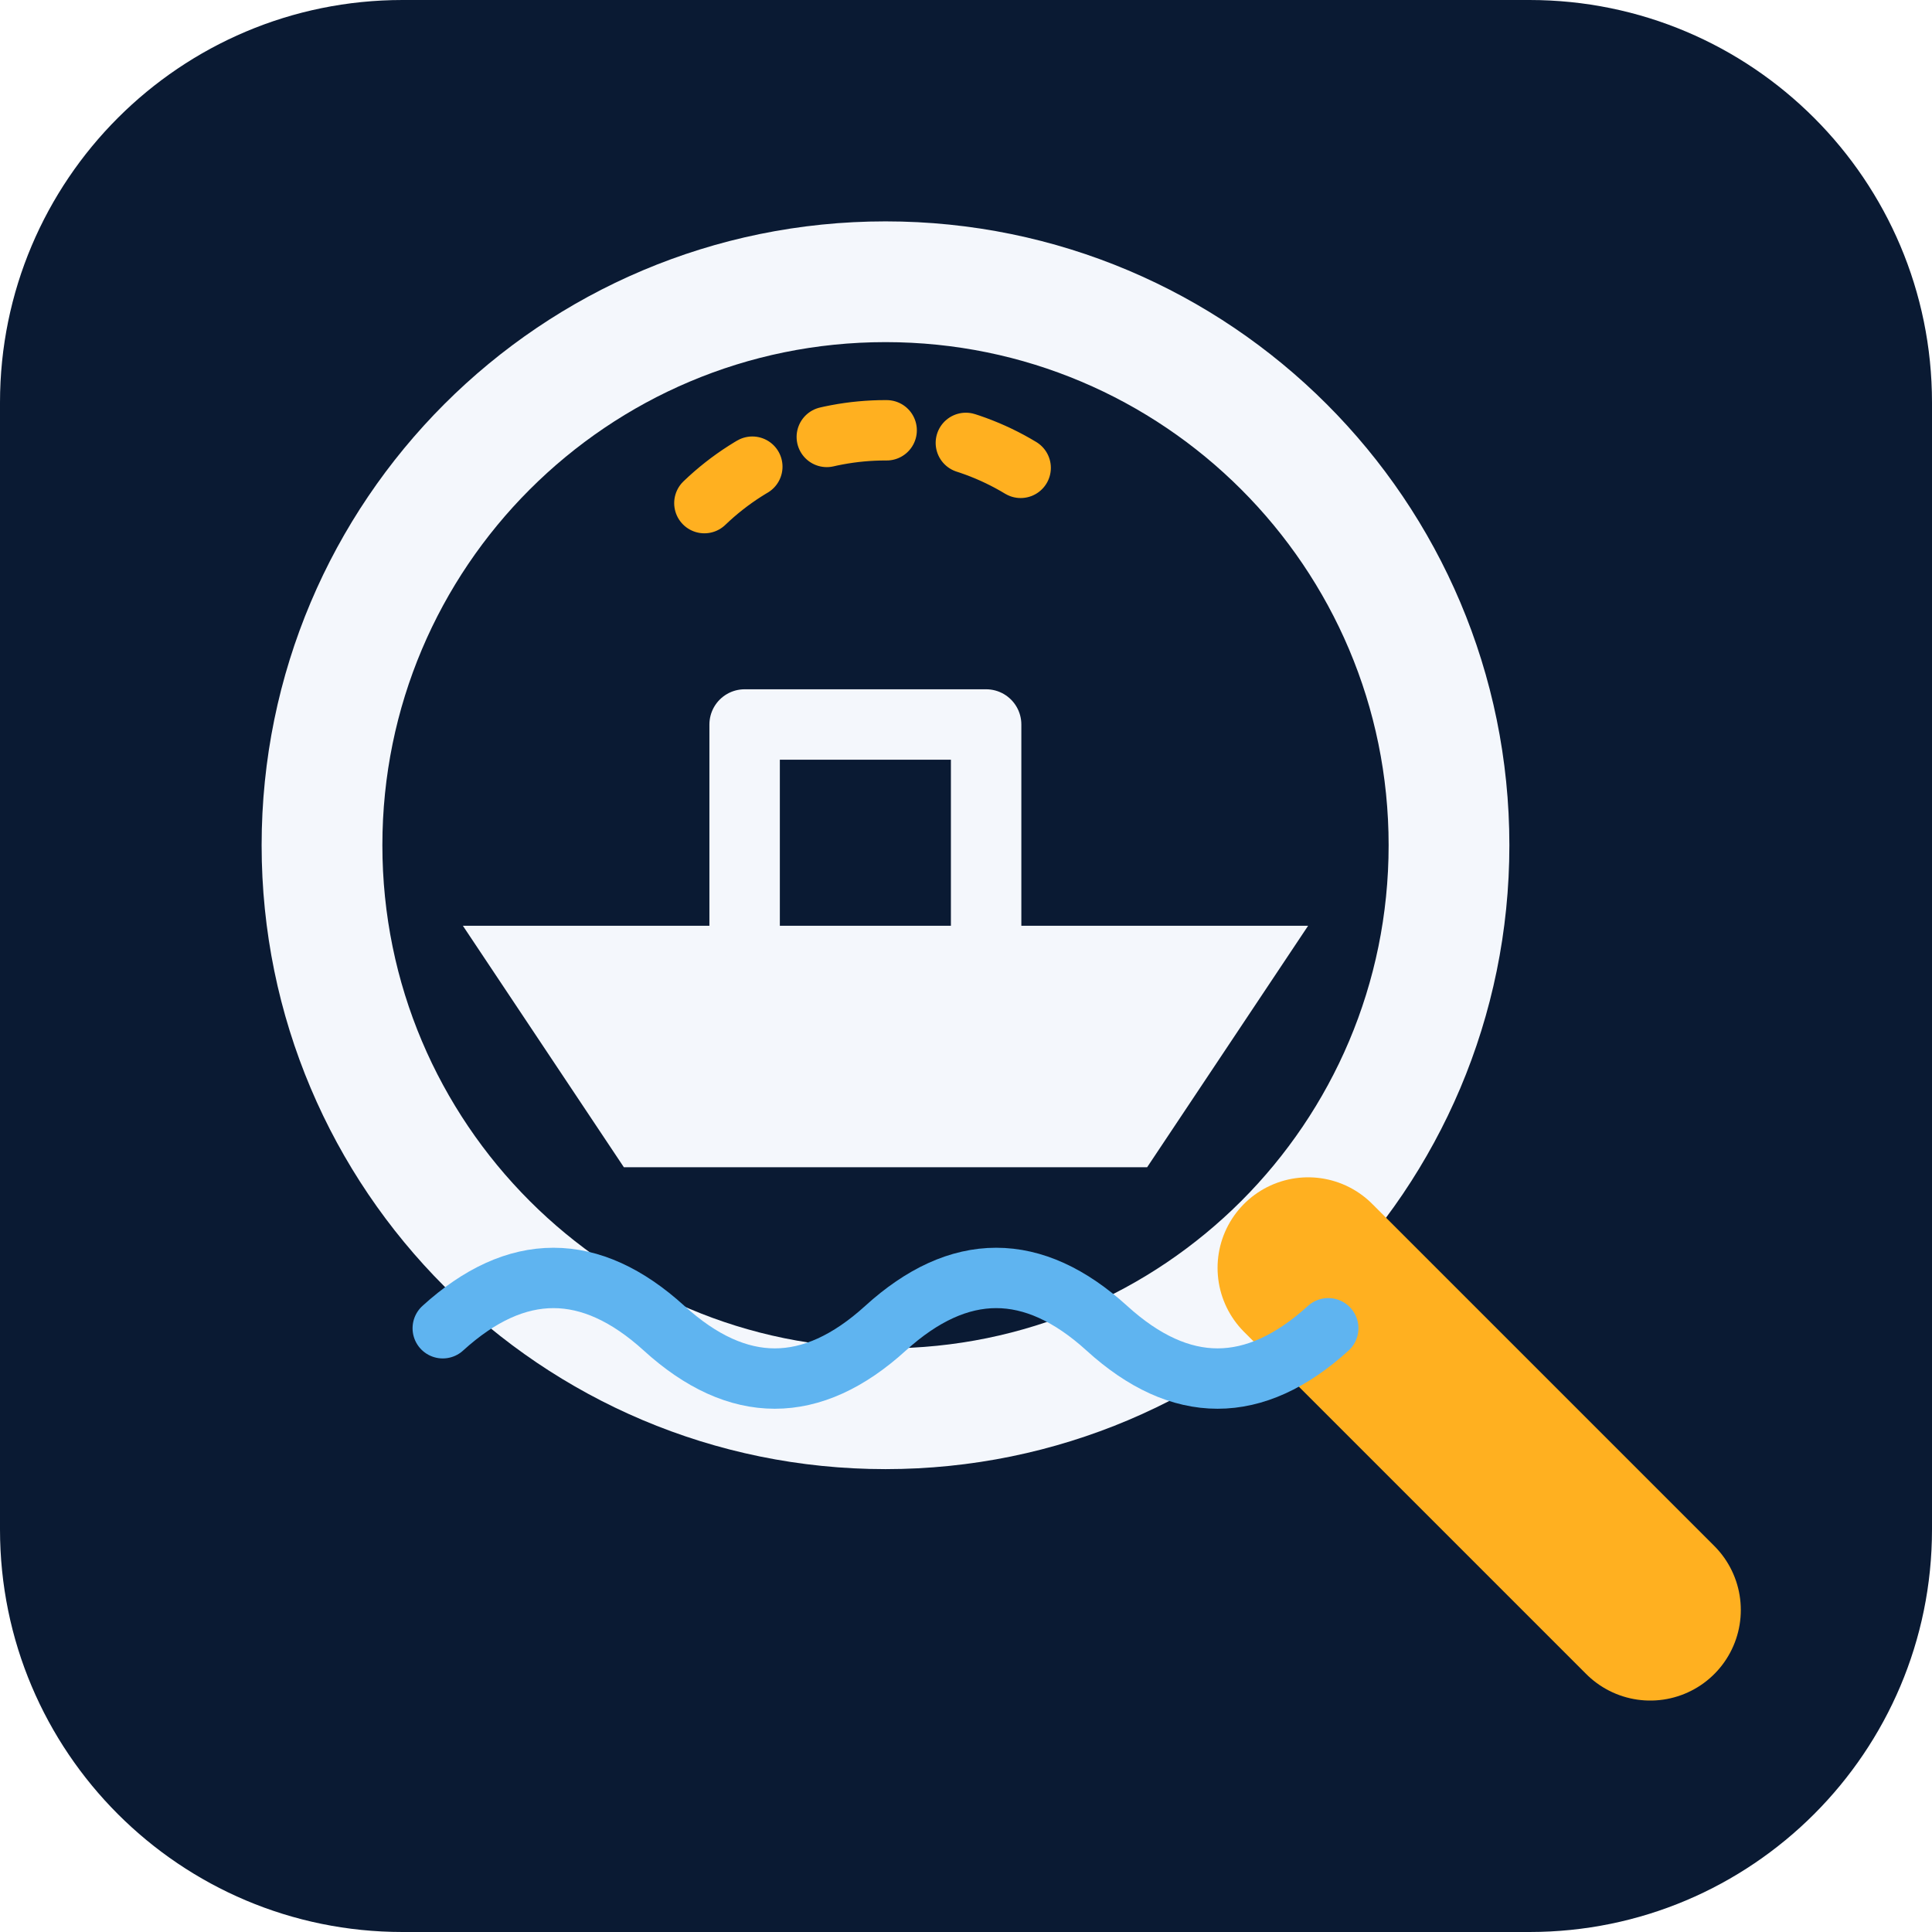
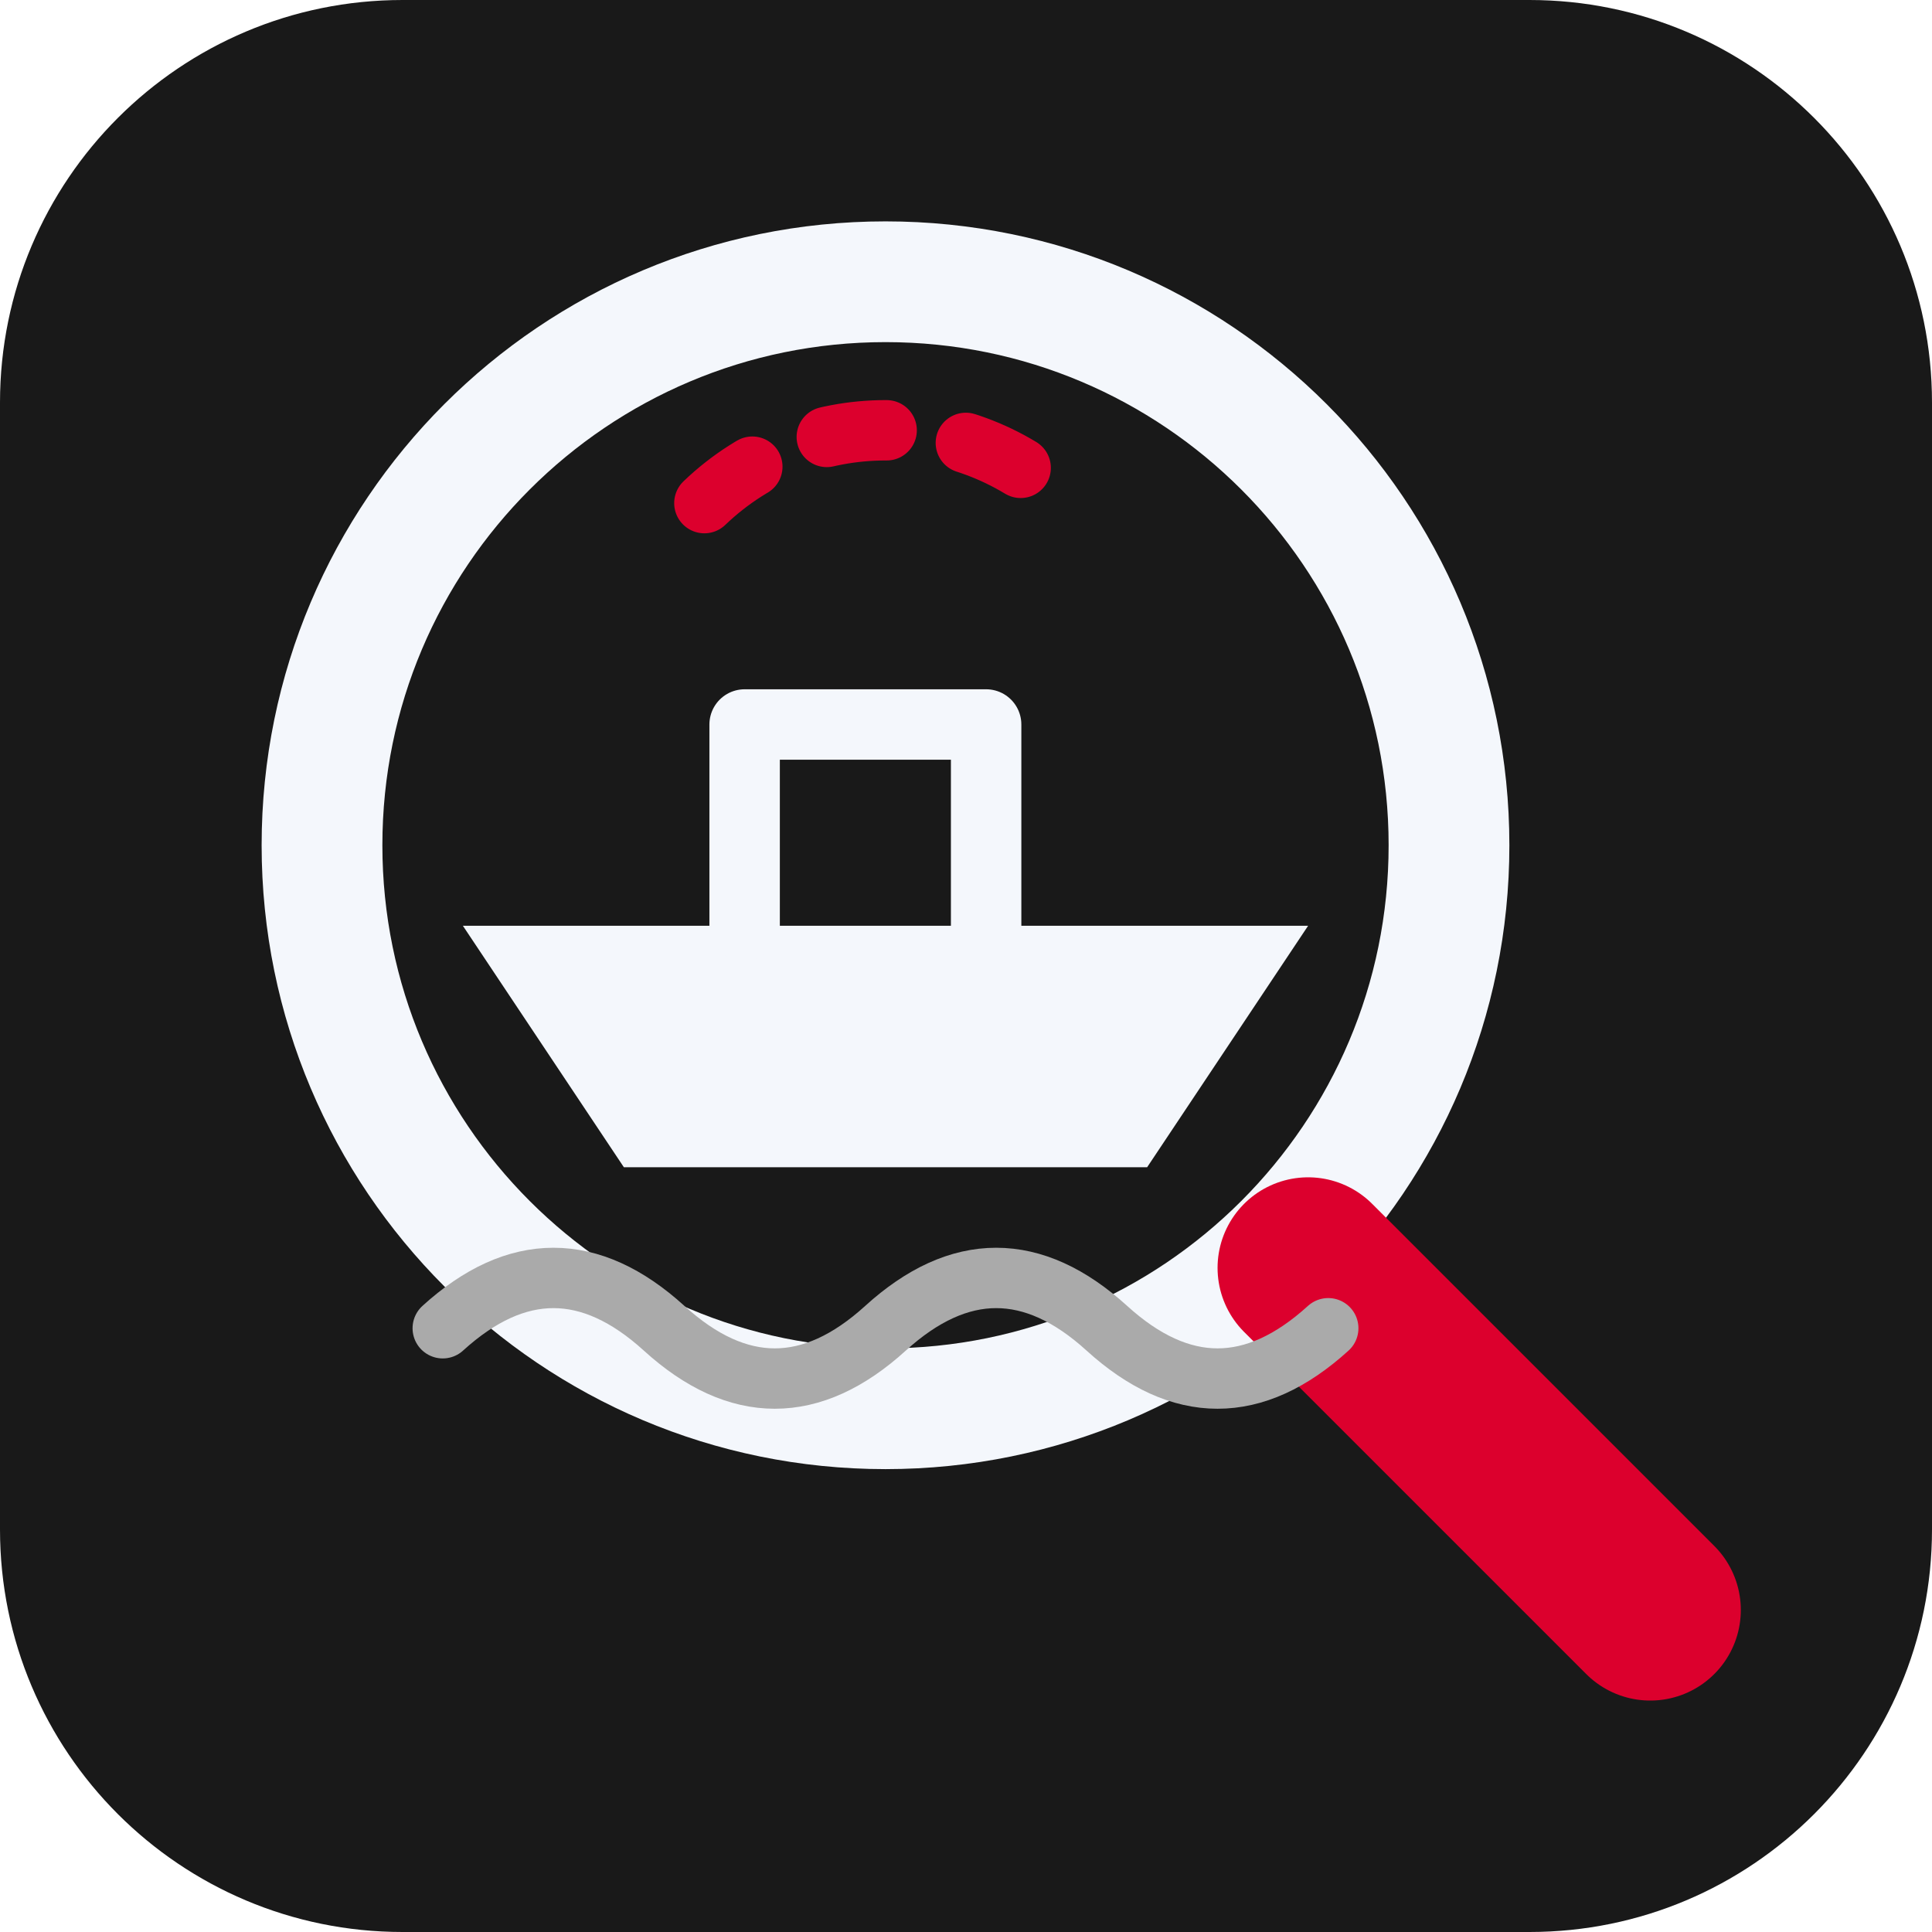
<svg xmlns="http://www.w3.org/2000/svg" viewBox="0 0 96 96">
-   <rect width="96" height="96" rx="20" fill="#0a1a33" />
+   <rect width="96" height="96" rx="20" fill="#191919" />
  <g fill="none" stroke-linecap="round" stroke-linejoin="round">
    <circle cx="44" cy="42" r="28" stroke="#f4f7fc" stroke-width="6" />
-     <path d="M65 63L82 80" stroke="#ffb020" stroke-width="9" />
+     <path d="M65 63L82 80" stroke="#dc002d" stroke-width="9" />
    <path d="M23 46H65L57 58H31Z" fill="#f4f7fc" stroke="none" />
    <path d="M37 46V36H49V46" stroke="#f4f7fc" stroke-width="3.5" />
-     <path d="M35 25a13 13 0 0 1 18 0" stroke="#ffb020" stroke-width="3" stroke-dasharray="3 4" />
-     <path d="M22 66q5.5-5 11 0t11 0t11 0t11 0" stroke="#5fb4f0" stroke-width="3" />
+     <path d="M35 25a13 13 0 0 1 18 0" stroke="#dc002d" stroke-width="3" stroke-dasharray="3 4" />
+     <path d="M22 66q5.5-5 11 0t11 0t11 0t11 0" stroke="#aaaaaa" stroke-width="3" />
  </g>
</svg>
